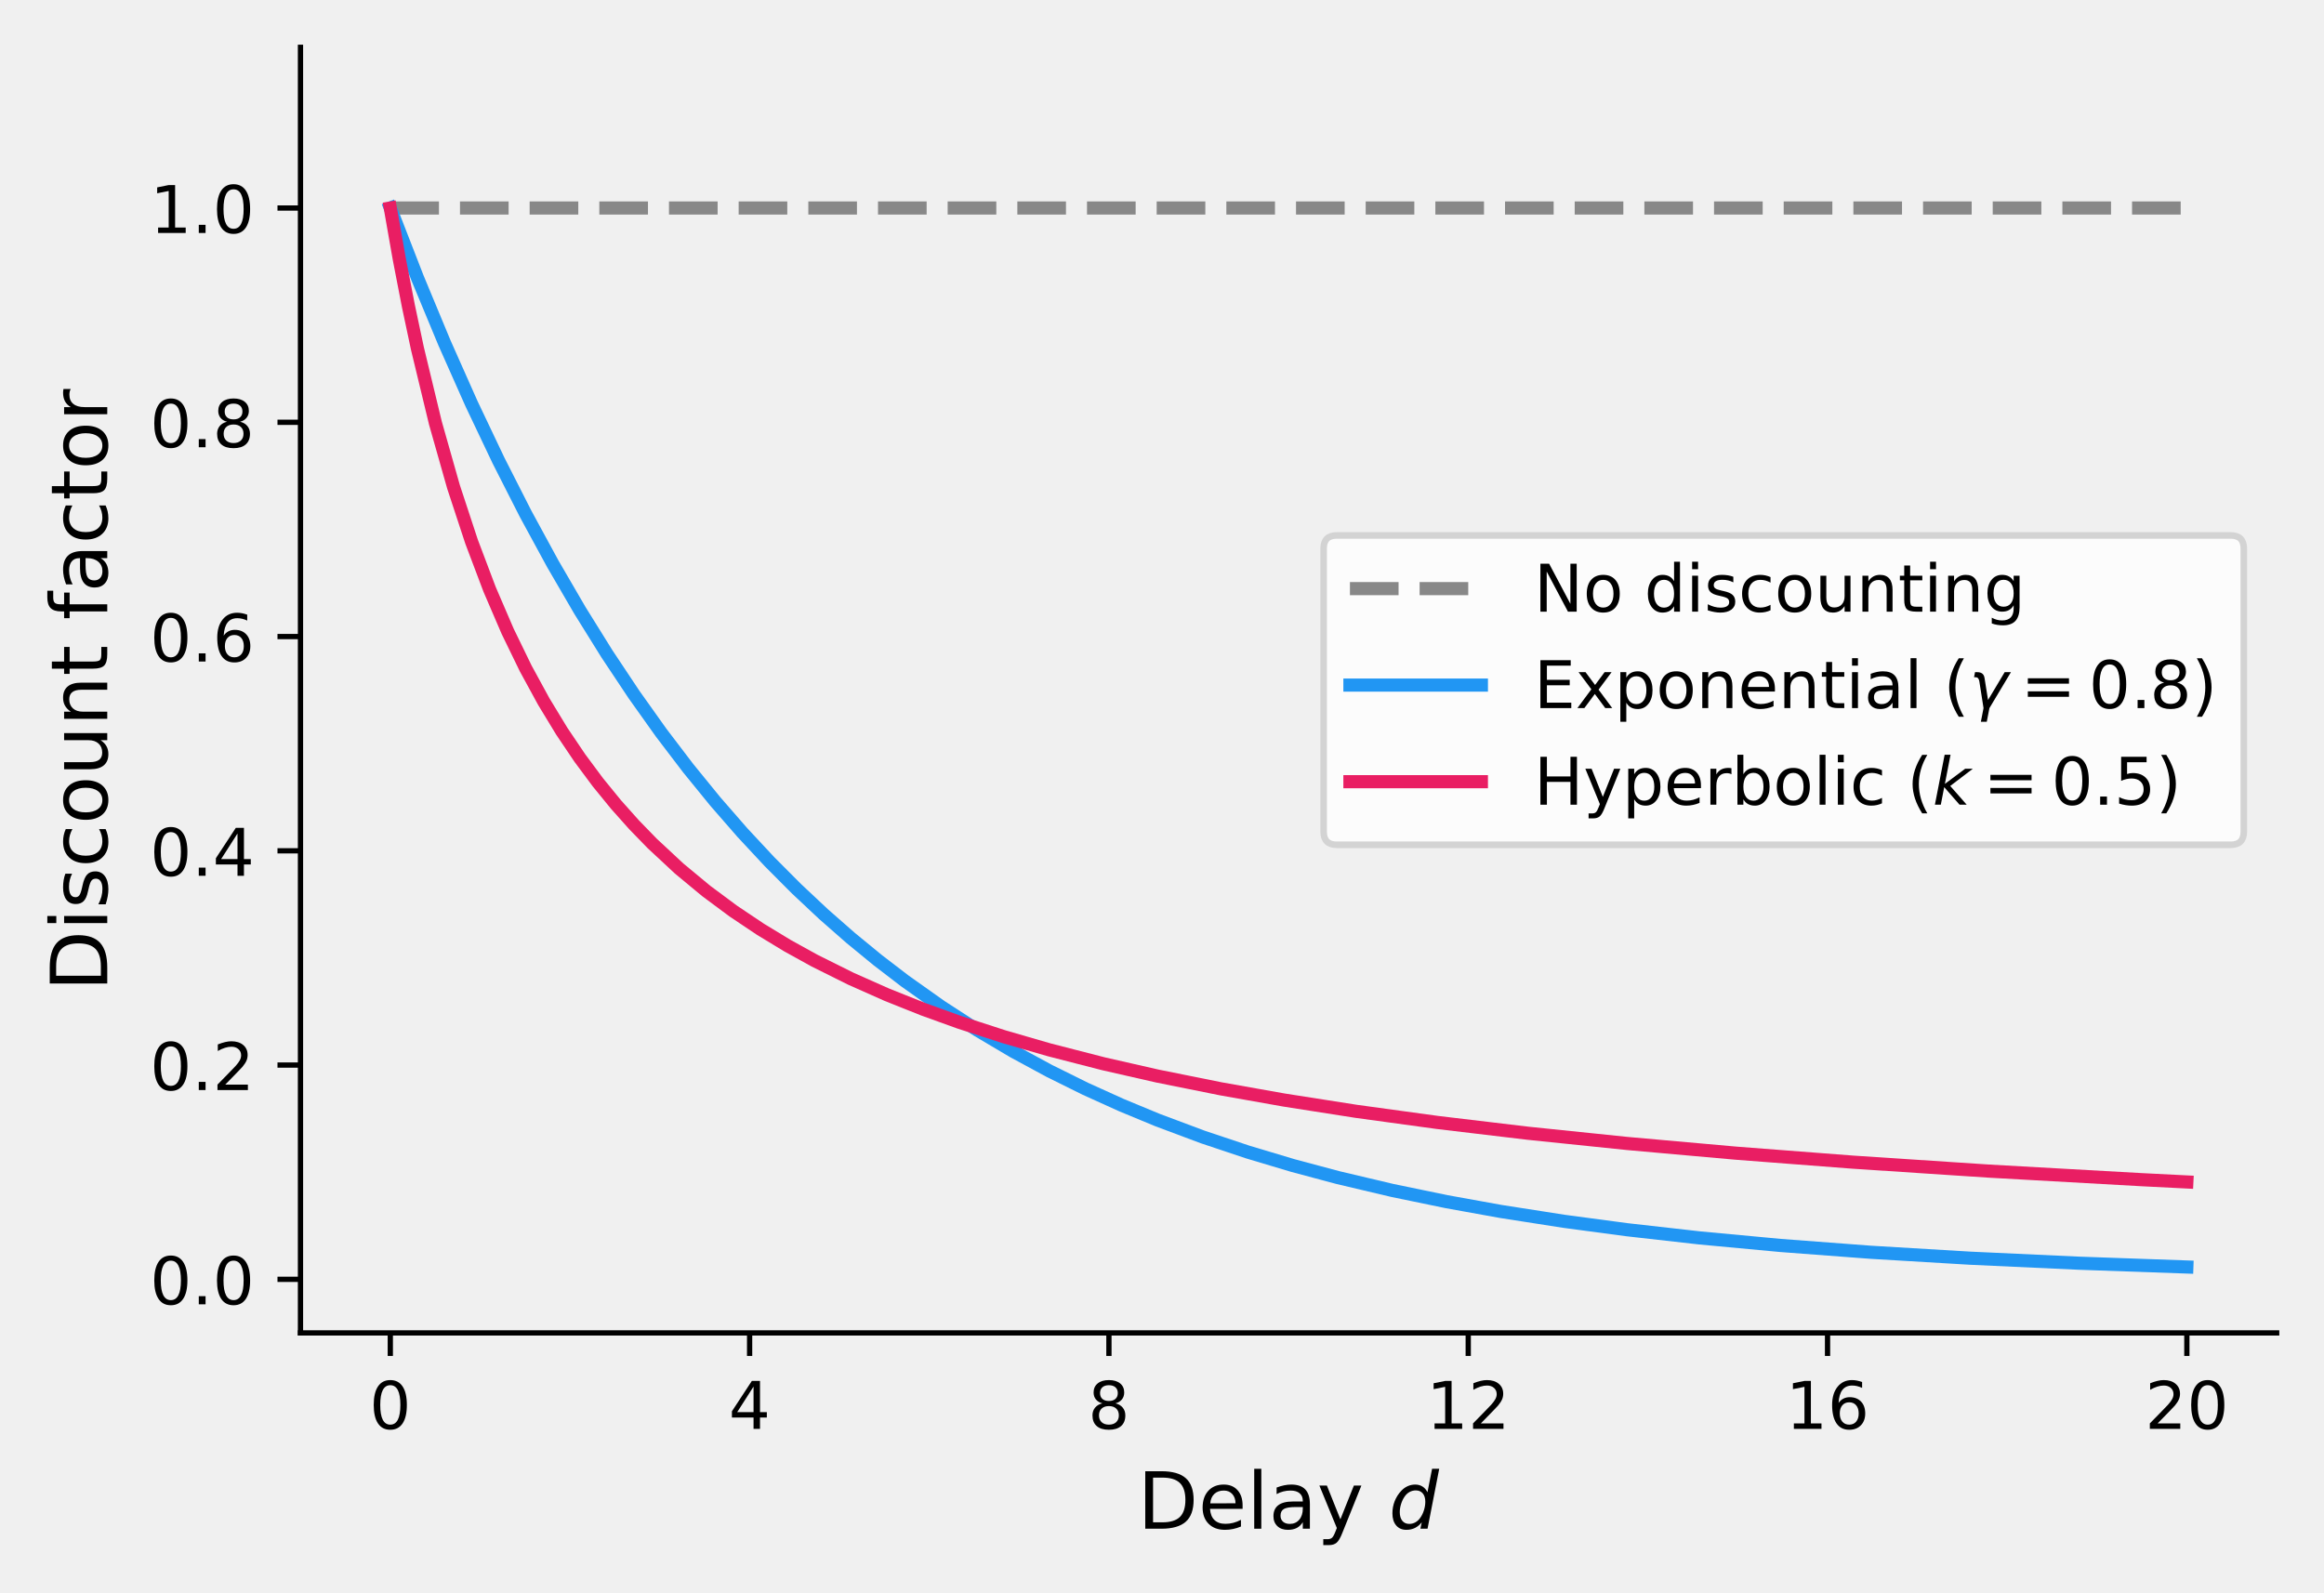
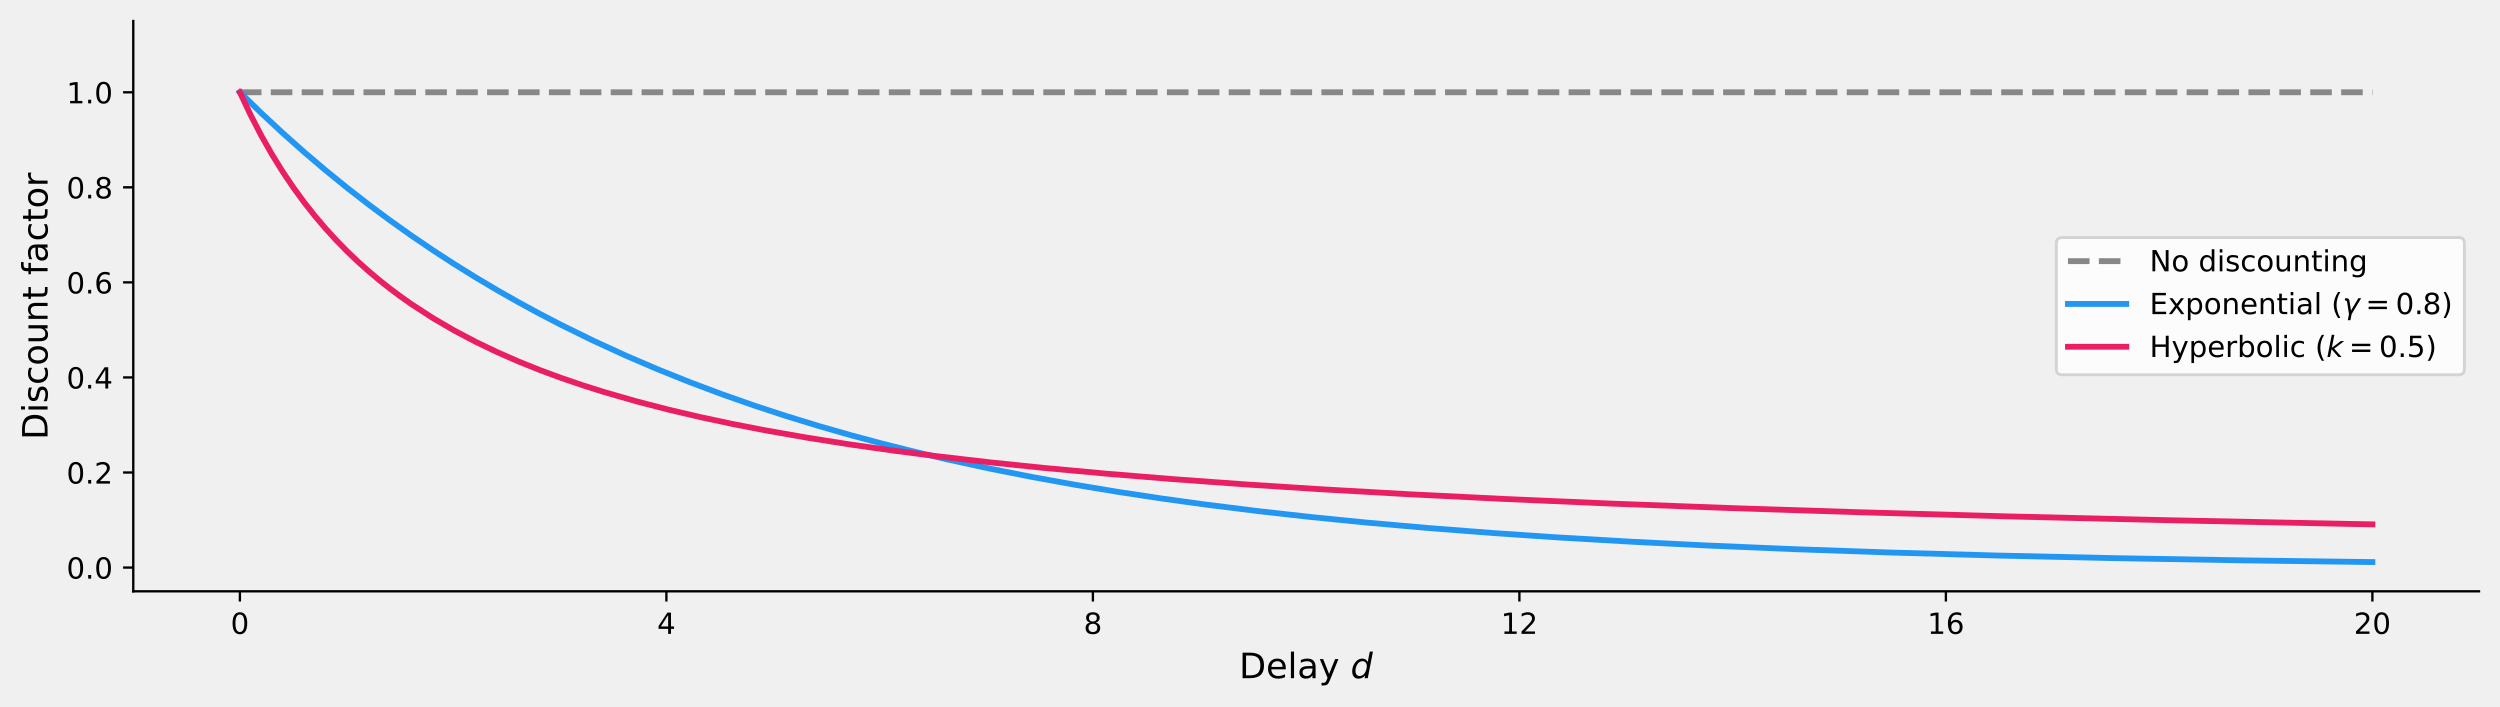
- <svg xmlns="http://www.w3.org/2000/svg" xmlns:xlink="http://www.w3.org/1999/xlink" width="353.587pt" height="242.358pt" viewBox="0 0 353.587 242.358" version="1.1">
+ <svg xmlns="http://www.w3.org/2000/svg" xmlns:xlink="http://www.w3.org/1999/xlink" width="857.587pt" height="242.358pt" viewBox="0 0 857.587 242.358" version="1.1">
  <defs>
    <style type="text/css">*{stroke-linejoin: round; stroke-linecap: butt}</style>
  </defs>
  <g id="figure_1">
    <g id="patch_1">
-       <path d="M 0 242.358  L 353.587 242.358  L 353.587 0  L 0 0  L 0 242.358  z " style="fill: none" />
+       <path d="M 0 242.358  L 857.587 242.358  L 857.587 0  L 0 0  L 0 242.358  z " style="fill: none" />
    </g>
    <g id="axes_1">
      <g id="patch_2">
-         <path d="M 45.717 202.84  L 346.387 202.84  L 346.387 7.2  L 45.717 7.2  L 45.717 202.84  z " style="fill: none" />
+         <path d="M 45.717 202.84  L 850.387 202.84  L 850.387 7.2  L 45.717 7.2  L 45.717 202.84  z " style="fill: none" />
      </g>
      <g id="matplotlib.axis_1">
        <g id="xtick_1">
          <g id="line2d_1">
            <defs>
-               <path id="mc871dc5af5" d="M 0 0  L 0 3.5  " style="stroke: #000000; stroke-width: 0.8" />
-             </defs>
-             <g>
-               <use xlink:href="#mc871dc5af5" x="59.384" y="202.84" style="stroke: #000000; stroke-width: 0.8" />
+               <path id="m44773ea984" d="M 0 0  L 0 3.5  " style="stroke: #000000; stroke-width: 0.8" />
+             </defs>
+             <g>
+               <use xlink:href="#m44773ea984" x="82.293" y="202.84" style="stroke: #000000; stroke-width: 0.8" />
            </g>
          </g>
          <g id="text_1">
-             <g transform="translate(56.20244 217.4384) scale(0.1 -0.1)">
+             <g transform="translate(79.11153 217.4384) scale(0.1 -0.1)">
              <defs>
                <path id="DejaVuSans-30" d="M 2034 4250  Q 1547 4250 1301 3770  Q 1056 3291 1056 2328  Q 1056 1369 1301 889  Q 1547 409 2034 409  Q 2525 409 2770 889  Q 3016 1369 3016 2328  Q 3016 3291 2770 3770  Q 2525 4250 2034 4250  z M 2034 4750  Q 2819 4750 3233 4129  Q 3647 3509 3647 2328  Q 3647 1150 3233 529  Q 2819 -91 2034 -91  Q 1250 -91 836 529  Q 422 1150 422 2328  Q 422 3509 836 4129  Q 1250 4750 2034 4750  z " transform="scale(0.015625)" />
              </defs>
              <use xlink:href="#DejaVuSans-30" />
            </g>
          </g>
        </g>
        <g id="xtick_2">
          <g id="line2d_2">
            <g>
-               <use xlink:href="#mc871dc5af5" x="114.051" y="202.84" style="stroke: #000000; stroke-width: 0.8" />
+               <use xlink:href="#m44773ea984" x="228.596" y="202.84" style="stroke: #000000; stroke-width: 0.8" />
            </g>
          </g>
          <g id="text_2">
-             <g transform="translate(110.8697 217.4384) scale(0.1 -0.1)">
+             <g transform="translate(225.4152 217.4384) scale(0.1 -0.1)">
              <defs>
                <path id="DejaVuSans-34" d="M 2419 4116  L 825 1625  L 2419 1625  L 2419 4116  z M 2253 4666  L 3047 4666  L 3047 1625  L 3713 1625  L 3713 1100  L 3047 1100  L 3047 0  L 2419 0  L 2419 1100  L 313 1100  L 313 1709  L 2253 4666  z " transform="scale(0.015625)" />
              </defs>
              <use xlink:href="#DejaVuSans-34" />
            </g>
          </g>
        </g>
        <g id="xtick_3">
          <g id="line2d_3">
            <g>
-               <use xlink:href="#mc871dc5af5" x="168.718" y="202.84" style="stroke: #000000; stroke-width: 0.8" />
+               <use xlink:href="#m44773ea984" x="374.9" y="202.84" style="stroke: #000000; stroke-width: 0.8" />
            </g>
          </g>
          <g id="text_3">
-             <g transform="translate(165.537 217.4384) scale(0.1 -0.1)">
+             <g transform="translate(371.7188 217.4384) scale(0.1 -0.1)">
              <defs>
                <path id="DejaVuSans-38" d="M 2034 2216  Q 1584 2216 1326 1975  Q 1069 1734 1069 1313  Q 1069 891 1326 650  Q 1584 409 2034 409  Q 2484 409 2743 651  Q 3003 894 3003 1313  Q 3003 1734 2745 1975  Q 2488 2216 2034 2216  z M 1403 2484  Q 997 2584 770 2862  Q 544 3141 544 3541  Q 544 4100 942 4425  Q 1341 4750 2034 4750  Q 2731 4750 3128 4425  Q 3525 4100 3525 3541  Q 3525 3141 3298 2862  Q 3072 2584 2669 2484  Q 3125 2378 3379 2068  Q 3634 1759 3634 1313  Q 3634 634 3220 271  Q 2806 -91 2034 -91  Q 1263 -91 848 271  Q 434 634 434 1313  Q 434 1759 690 2068  Q 947 2378 1403 2484  z M 1172 3481  Q 1172 3119 1398 2916  Q 1625 2713 2034 2713  Q 2441 2713 2670 2916  Q 2900 3119 2900 3481  Q 2900 3844 2670 4047  Q 2441 4250 2034 4250  Q 1625 4250 1398 4047  Q 1172 3844 1172 3481  z " transform="scale(0.015625)" />
              </defs>
              <use xlink:href="#DejaVuSans-38" />
            </g>
          </g>
        </g>
        <g id="xtick_4">
          <g id="line2d_4">
            <g>
-               <use xlink:href="#mc871dc5af5" x="223.386" y="202.84" style="stroke: #000000; stroke-width: 0.8" />
+               <use xlink:href="#m44773ea984" x="521.204" y="202.84" style="stroke: #000000; stroke-width: 0.8" />
            </g>
          </g>
          <g id="text_4">
-             <g transform="translate(217.023 217.4384) scale(0.1 -0.1)">
+             <g transform="translate(514.8412 217.4384) scale(0.1 -0.1)">
              <defs>
                <path id="DejaVuSans-31" d="M 794 531  L 1825 531  L 1825 4091  L 703 3866  L 703 4441  L 1819 4666  L 2450 4666  L 2450 531  L 3481 531  L 3481 0  L 794 0  L 794 531  z " transform="scale(0.015625)" />
                <path id="DejaVuSans-32" d="M 1228 531  L 3431 531  L 3431 0  L 469 0  L 469 531  Q 828 903 1448 1529  Q 2069 2156 2228 2338  Q 2531 2678 2651 2914  Q 2772 3150 2772 3378  Q 2772 3750 2511 3984  Q 2250 4219 1831 4219  Q 1534 4219 1204 4116  Q 875 4013 500 3803  L 500 4441  Q 881 4594 1212 4672  Q 1544 4750 1819 4750  Q 2544 4750 2975 4387  Q 3406 4025 3406 3419  Q 3406 3131 3298 2873  Q 3191 2616 2906 2266  Q 2828 2175 2409 1742  Q 1991 1309 1228 531  z " transform="scale(0.015625)" />
              </defs>
              <use xlink:href="#DejaVuSans-31" />
              <use xlink:href="#DejaVuSans-32" x="63.623" />
            </g>
          </g>
        </g>
        <g id="xtick_5">
          <g id="line2d_5">
            <g>
-               <use xlink:href="#mc871dc5af5" x="278.053" y="202.84" style="stroke: #000000; stroke-width: 0.8" />
+               <use xlink:href="#m44773ea984" x="667.507" y="202.84" style="stroke: #000000; stroke-width: 0.8" />
            </g>
          </g>
          <g id="text_5">
-             <g transform="translate(271.6903 217.4384) scale(0.1 -0.1)">
+             <g transform="translate(661.1448 217.4384) scale(0.1 -0.1)">
              <defs>
                <path id="DejaVuSans-36" d="M 2113 2584  Q 1688 2584 1439 2293  Q 1191 2003 1191 1497  Q 1191 994 1439 701  Q 1688 409 2113 409  Q 2538 409 2786 701  Q 3034 994 3034 1497  Q 3034 2003 2786 2293  Q 2538 2584 2113 2584  z M 3366 4563  L 3366 3988  Q 3128 4100 2886 4159  Q 2644 4219 2406 4219  Q 1781 4219 1451 3797  Q 1122 3375 1075 2522  Q 1259 2794 1537 2939  Q 1816 3084 2150 3084  Q 2853 3084 3261 2657  Q 3669 2231 3669 1497  Q 3669 778 3244 343  Q 2819 -91 2113 -91  Q 1303 -91 875 529  Q 447 1150 447 2328  Q 447 3434 972 4092  Q 1497 4750 2381 4750  Q 2619 4750 2861 4703  Q 3103 4656 3366 4563  z " transform="scale(0.015625)" />
              </defs>
              <use xlink:href="#DejaVuSans-31" />
              <use xlink:href="#DejaVuSans-36" x="63.623" />
            </g>
          </g>
        </g>
        <g id="xtick_6">
          <g id="line2d_6">
            <g>
-               <use xlink:href="#mc871dc5af5" x="332.72" y="202.84" style="stroke: #000000; stroke-width: 0.8" />
+               <use xlink:href="#m44773ea984" x="813.811" y="202.84" style="stroke: #000000; stroke-width: 0.8" />
            </g>
          </g>
          <g id="text_6">
-             <g transform="translate(326.3576 217.4384) scale(0.1 -0.1)">
+             <g transform="translate(807.4485 217.4384) scale(0.1 -0.1)">
              <use xlink:href="#DejaVuSans-32" />
              <use xlink:href="#DejaVuSans-30" x="63.623" />
            </g>
          </g>
        </g>
        <g id="text_7">
-           <g transform="translate(173.0719 232.6381) scale(0.12 -0.12)">
+           <g transform="translate(425.0719 232.6381) scale(0.12 -0.12)">
            <defs>
              <path id="DejaVuSans-44" d="M 1259 4147  L 1259 519  L 2022 519  Q 2988 519 3436 956  Q 3884 1394 3884 2338  Q 3884 3275 3436 3711  Q 2988 4147 2022 4147  L 1259 4147  z M 628 4666  L 1925 4666  Q 3281 4666 3915 4102  Q 4550 3538 4550 2338  Q 4550 1131 3912 565  Q 3275 0 1925 0  L 628 0  L 628 4666  z " transform="scale(0.015625)" />
              <path id="DejaVuSans-65" d="M 3597 1894  L 3597 1613  L 953 1613  Q 991 1019 1311 708  Q 1631 397 2203 397  Q 2534 397 2845 478  Q 3156 559 3463 722  L 3463 178  Q 3153 47 2828 -22  Q 2503 -91 2169 -91  Q 1331 -91 842 396  Q 353 884 353 1716  Q 353 2575 817 3079  Q 1281 3584 2069 3584  Q 2775 3584 3186 3129  Q 3597 2675 3597 1894  z M 3022 2063  Q 3016 2534 2758 2815  Q 2500 3097 2075 3097  Q 1594 3097 1305 2825  Q 1016 2553 972 2059  L 3022 2063  z " transform="scale(0.015625)" />
              <path id="DejaVuSans-6c" d="M 603 4863  L 1178 4863  L 1178 0  L 603 0  L 603 4863  z " transform="scale(0.015625)" />
              <path id="DejaVuSans-61" d="M 2194 1759  Q 1497 1759 1228 1600  Q 959 1441 959 1056  Q 959 750 1161 570  Q 1363 391 1709 391  Q 2188 391 2477 730  Q 2766 1069 2766 1631  L 2766 1759  L 2194 1759  z M 3341 1997  L 3341 0  L 2766 0  L 2766 531  Q 2569 213 2275 61  Q 1981 -91 1556 -91  Q 1019 -91 701 211  Q 384 513 384 1019  Q 384 1609 779 1909  Q 1175 2209 1959 2209  L 2766 2209  L 2766 2266  Q 2766 2663 2505 2880  Q 2244 3097 1772 3097  Q 1472 3097 1187 3025  Q 903 2953 641 2809  L 641 3341  Q 956 3463 1253 3523  Q 1550 3584 1831 3584  Q 2591 3584 2966 3190  Q 3341 2797 3341 1997  z " transform="scale(0.015625)" />
              <path id="DejaVuSans-79" d="M 2059 -325  Q 1816 -950 1584 -1140  Q 1353 -1331 966 -1331  L 506 -1331  L 506 -850  L 844 -850  Q 1081 -850 1212 -737  Q 1344 -625 1503 -206  L 1606 56  L 191 3500  L 800 3500  L 1894 763  L 2988 3500  L 3597 3500  L 2059 -325  z " transform="scale(0.015625)" />
              <path id="DejaVuSans-20" transform="scale(0.015625)" />
              <path id="DejaVuSans-Oblique-64" d="M 2675 525  Q 2444 222 2128 65  Q 1813 -91 1428 -91  Q 903 -91 598 267  Q 294 625 294 1247  Q 294 1766 478 2236  Q 663 2706 1013 3078  Q 1244 3325 1534 3454  Q 1825 3584 2144 3584  Q 2481 3584 2739 3421  Q 2997 3259 3138 2956  L 3513 4863  L 4091 4863  L 3144 0  L 2566 0  L 2675 525  z M 891 1350  Q 891 897 1095 644  Q 1300 391 1663 391  Q 1931 391 2161 520  Q 2391 650 2566 903  Q 2750 1166 2856 1509  Q 2963 1853 2963 2188  Q 2963 2622 2758 2865  Q 2553 3109 2194 3109  Q 1922 3109 1687 2981  Q 1453 2853 1288 2613  Q 1106 2353 998 2009  Q 891 1666 891 1350  z " transform="scale(0.015625)" />
            </defs>
            <use xlink:href="#DejaVuSans-44" transform="translate(0 0.015625)" />
            <use xlink:href="#DejaVuSans-65" transform="translate(77.00195 0.015625)" />
            <use xlink:href="#DejaVuSans-6c" transform="translate(138.5254 0.015625)" />
            <use xlink:href="#DejaVuSans-61" transform="translate(166.3086 0.015625)" />
            <use xlink:href="#DejaVuSans-79" transform="translate(227.5879 0.015625)" />
            <use xlink:href="#DejaVuSans-20" transform="translate(286.7676 0.015625)" />
            <use xlink:href="#DejaVuSans-Oblique-64" transform="translate(318.5547 0.015625)" />
          </g>
        </g>
      </g>
      <g id="matplotlib.axis_2">
        <g id="ytick_1">
          <g id="line2d_7">
            <defs>
-               <path id="mb4f9127bdb" d="M 0 0  L -3.5 0  " style="stroke: #000000; stroke-width: 0.8" />
-             </defs>
-             <g>
-               <use xlink:href="#mb4f9127bdb" x="45.717" y="194.688" style="stroke: #000000; stroke-width: 0.8" />
+               <path id="mc99b17e23e" d="M 0 0  L -3.5 0  " style="stroke: #000000; stroke-width: 0.8" />
+             </defs>
+             <g>
+               <use xlink:href="#mc99b17e23e" x="45.717" y="194.688" style="stroke: #000000; stroke-width: 0.8" />
            </g>
          </g>
          <g id="text_8">
            <g transform="translate(22.81375 198.4876) scale(0.1 -0.1)">
              <defs>
                <path id="DejaVuSans-2e" d="M 684 794  L 1344 794  L 1344 0  L 684 0  L 684 794  z " transform="scale(0.015625)" />
              </defs>
              <use xlink:href="#DejaVuSans-30" />
              <use xlink:href="#DejaVuSans-2e" x="63.623" />
              <use xlink:href="#DejaVuSans-30" x="95.41" />
            </g>
          </g>
        </g>
        <g id="ytick_2">
          <g id="line2d_8">
            <g>
-               <use xlink:href="#mb4f9127bdb" x="45.717" y="162.082" style="stroke: #000000; stroke-width: 0.8" />
+               <use xlink:href="#mc99b17e23e" x="45.717" y="162.082" style="stroke: #000000; stroke-width: 0.8" />
            </g>
          </g>
          <g id="text_9">
            <g transform="translate(22.81375 165.8809) scale(0.1 -0.1)">
              <use xlink:href="#DejaVuSans-30" />
              <use xlink:href="#DejaVuSans-2e" x="63.623" />
              <use xlink:href="#DejaVuSans-32" x="95.41" />
            </g>
          </g>
        </g>
        <g id="ytick_3">
          <g id="line2d_9">
            <g>
-               <use xlink:href="#mb4f9127bdb" x="45.717" y="129.475" style="stroke: #000000; stroke-width: 0.8" />
+               <use xlink:href="#mc99b17e23e" x="45.717" y="129.475" style="stroke: #000000; stroke-width: 0.8" />
            </g>
          </g>
          <g id="text_10">
            <g transform="translate(22.81375 133.2742) scale(0.1 -0.1)">
              <use xlink:href="#DejaVuSans-30" />
              <use xlink:href="#DejaVuSans-2e" x="63.623" />
              <use xlink:href="#DejaVuSans-34" x="95.41" />
            </g>
          </g>
        </g>
        <g id="ytick_4">
          <g id="line2d_10">
            <g>
-               <use xlink:href="#mb4f9127bdb" x="45.717" y="96.868" style="stroke: #000000; stroke-width: 0.8" />
+               <use xlink:href="#mc99b17e23e" x="45.717" y="96.868" style="stroke: #000000; stroke-width: 0.8" />
            </g>
          </g>
          <g id="text_11">
            <g transform="translate(22.81375 100.6676) scale(0.1 -0.1)">
              <use xlink:href="#DejaVuSans-30" />
              <use xlink:href="#DejaVuSans-2e" x="63.623" />
              <use xlink:href="#DejaVuSans-36" x="95.41" />
            </g>
          </g>
        </g>
        <g id="ytick_5">
          <g id="line2d_11">
            <g>
-               <use xlink:href="#mb4f9127bdb" x="45.717" y="64.262" style="stroke: #000000; stroke-width: 0.8" />
+               <use xlink:href="#mc99b17e23e" x="45.717" y="64.262" style="stroke: #000000; stroke-width: 0.8" />
            </g>
          </g>
          <g id="text_12">
            <g transform="translate(22.81375 68.06088) scale(0.1 -0.1)">
              <use xlink:href="#DejaVuSans-30" />
              <use xlink:href="#DejaVuSans-2e" x="63.623" />
              <use xlink:href="#DejaVuSans-38" x="95.41" />
            </g>
          </g>
        </g>
        <g id="ytick_6">
          <g id="line2d_12">
            <g>
-               <use xlink:href="#mb4f9127bdb" x="45.717" y="31.655" style="stroke: #000000; stroke-width: 0.8" />
+               <use xlink:href="#mc99b17e23e" x="45.717" y="31.655" style="stroke: #000000; stroke-width: 0.8" />
            </g>
          </g>
          <g id="text_13">
            <g transform="translate(22.81375 35.45422) scale(0.1 -0.1)">
              <use xlink:href="#DejaVuSans-31" />
              <use xlink:href="#DejaVuSans-2e" x="63.623" />
              <use xlink:href="#DejaVuSans-30" x="95.41" />
            </g>
          </g>
        </g>
        <g id="text_14">
          <g transform="translate(16.31812 150.845) rotate(-90) scale(0.12 -0.12)">
            <defs>
              <path id="DejaVuSans-69" d="M 603 3500  L 1178 3500  L 1178 0  L 603 0  L 603 3500  z M 603 4863  L 1178 4863  L 1178 4134  L 603 4134  L 603 4863  z " transform="scale(0.015625)" />
              <path id="DejaVuSans-73" d="M 2834 3397  L 2834 2853  Q 2591 2978 2328 3040  Q 2066 3103 1784 3103  Q 1356 3103 1142 2972  Q 928 2841 928 2578  Q 928 2378 1081 2264  Q 1234 2150 1697 2047  L 1894 2003  Q 2506 1872 2764 1633  Q 3022 1394 3022 966  Q 3022 478 2636 193  Q 2250 -91 1575 -91  Q 1294 -91 989 -36  Q 684 19 347 128  L 347 722  Q 666 556 975 473  Q 1284 391 1588 391  Q 1994 391 2212 530  Q 2431 669 2431 922  Q 2431 1156 2273 1281  Q 2116 1406 1581 1522  L 1381 1569  Q 847 1681 609 1914  Q 372 2147 372 2553  Q 372 3047 722 3315  Q 1072 3584 1716 3584  Q 2034 3584 2315 3537  Q 2597 3491 2834 3397  z " transform="scale(0.015625)" />
              <path id="DejaVuSans-63" d="M 3122 3366  L 3122 2828  Q 2878 2963 2633 3030  Q 2388 3097 2138 3097  Q 1578 3097 1268 2742  Q 959 2388 959 1747  Q 959 1106 1268 751  Q 1578 397 2138 397  Q 2388 397 2633 464  Q 2878 531 3122 666  L 3122 134  Q 2881 22 2623 -34  Q 2366 -91 2075 -91  Q 1284 -91 818 406  Q 353 903 353 1747  Q 353 2603 823 3093  Q 1294 3584 2113 3584  Q 2378 3584 2631 3529  Q 2884 3475 3122 3366  z " transform="scale(0.015625)" />
              <path id="DejaVuSans-6f" d="M 1959 3097  Q 1497 3097 1228 2736  Q 959 2375 959 1747  Q 959 1119 1226 758  Q 1494 397 1959 397  Q 2419 397 2687 759  Q 2956 1122 2956 1747  Q 2956 2369 2687 2733  Q 2419 3097 1959 3097  z M 1959 3584  Q 2709 3584 3137 3096  Q 3566 2609 3566 1747  Q 3566 888 3137 398  Q 2709 -91 1959 -91  Q 1206 -91 779 398  Q 353 888 353 1747  Q 353 2609 779 3096  Q 1206 3584 1959 3584  z " transform="scale(0.015625)" />
              <path id="DejaVuSans-75" d="M 544 1381  L 544 3500  L 1119 3500  L 1119 1403  Q 1119 906 1312 657  Q 1506 409 1894 409  Q 2359 409 2629 706  Q 2900 1003 2900 1516  L 2900 3500  L 3475 3500  L 3475 0  L 2900 0  L 2900 538  Q 2691 219 2414 64  Q 2138 -91 1772 -91  Q 1169 -91 856 284  Q 544 659 544 1381  z M 1991 3584  L 1991 3584  z " transform="scale(0.015625)" />
              <path id="DejaVuSans-6e" d="M 3513 2113  L 3513 0  L 2938 0  L 2938 2094  Q 2938 2591 2744 2837  Q 2550 3084 2163 3084  Q 1697 3084 1428 2787  Q 1159 2491 1159 1978  L 1159 0  L 581 0  L 581 3500  L 1159 3500  L 1159 2956  Q 1366 3272 1645 3428  Q 1925 3584 2291 3584  Q 2894 3584 3203 3211  Q 3513 2838 3513 2113  z " transform="scale(0.015625)" />
              <path id="DejaVuSans-74" d="M 1172 4494  L 1172 3500  L 2356 3500  L 2356 3053  L 1172 3053  L 1172 1153  Q 1172 725 1289 603  Q 1406 481 1766 481  L 2356 481  L 2356 0  L 1766 0  Q 1100 0 847 248  Q 594 497 594 1153  L 594 3053  L 172 3053  L 172 3500  L 594 3500  L 594 4494  L 1172 4494  z " transform="scale(0.015625)" />
              <path id="DejaVuSans-66" d="M 2375 4863  L 2375 4384  L 1825 4384  Q 1516 4384 1395 4259  Q 1275 4134 1275 3809  L 1275 3500  L 2222 3500  L 2222 3053  L 1275 3053  L 1275 0  L 697 0  L 697 3053  L 147 3053  L 147 3500  L 697 3500  L 697 3744  Q 697 4328 969 4595  Q 1241 4863 1831 4863  L 2375 4863  z " transform="scale(0.015625)" />
              <path id="DejaVuSans-72" d="M 2631 2963  Q 2534 3019 2420 3045  Q 2306 3072 2169 3072  Q 1681 3072 1420 2755  Q 1159 2438 1159 1844  L 1159 0  L 581 0  L 581 3500  L 1159 3500  L 1159 2956  Q 1341 3275 1631 3429  Q 1922 3584 2338 3584  Q 2397 3584 2469 3576  Q 2541 3569 2628 3553  L 2631 2963  z " transform="scale(0.015625)" />
            </defs>
            <use xlink:href="#DejaVuSans-44" />
            <use xlink:href="#DejaVuSans-69" x="77.002" />
            <use xlink:href="#DejaVuSans-73" x="104.785" />
            <use xlink:href="#DejaVuSans-63" x="156.885" />
            <use xlink:href="#DejaVuSans-6f" x="211.865" />
            <use xlink:href="#DejaVuSans-75" x="273.047" />
            <use xlink:href="#DejaVuSans-6e" x="336.426" />
            <use xlink:href="#DejaVuSans-74" x="399.805" />
            <use xlink:href="#DejaVuSans-20" x="439.014" />
            <use xlink:href="#DejaVuSans-66" x="470.801" />
            <use xlink:href="#DejaVuSans-61" x="506.006" />
            <use xlink:href="#DejaVuSans-63" x="567.285" />
            <use xlink:href="#DejaVuSans-74" x="622.266" />
            <use xlink:href="#DejaVuSans-6f" x="661.475" />
            <use xlink:href="#DejaVuSans-72" x="722.656" />
          </g>
        </g>
      </g>
      <g id="line2d_13">
-         <path d="M 59.384 31.655  L 332.72 31.655  L 332.72 31.655  " clip-path="url(#p041b7936a4)" style="fill: none; stroke-dasharray: 7.4,3.2; stroke-dashoffset: 0; stroke: #888888; stroke-width: 2" />
+         <path d="M 82.293 31.655  L 813.811 31.655  L 813.811 31.655  " clip-path="url(#p160d6754fb)" style="fill: none; stroke-dasharray: 7.4,3.2; stroke-dashoffset: 0; stroke: #888888; stroke-width: 2" />
      </g>
      <g id="line2d_14">
-         <path d="M 59.384 31.655  L 63.504 42.263  L 67.625 52.181  L 71.746 61.453  L 75.866 70.122  L 79.987 78.227  L 84.108 85.805  L 88.228 92.89  L 92.349 99.513  L 96.47 105.706  L 100.59 111.496  L 104.711 116.909  L 108.831 121.969  L 112.952 126.701  L 117.073 131.125  L 121.193 135.26  L 125.314 139.127  L 129.435 142.742  L 133.555 146.122  L 137.676 149.282  L 143.17 153.178  L 148.664 156.74  L 154.159 159.996  L 159.653 162.972  L 165.147 165.694  L 170.641 168.181  L 176.135 170.456  L 183.003 173.026  L 189.871 175.324  L 196.739 177.378  L 203.606 179.214  L 211.848 181.162  L 220.089 182.865  L 228.33 184.354  L 237.945 185.855  L 247.56 187.138  L 258.548 188.378  L 270.91 189.532  L 284.646 190.568  L 299.755 191.469  L 316.237 192.228  L 332.72 192.809  L 332.72 192.809  " clip-path="url(#p041b7936a4)" style="fill: none; stroke: #2196f3; stroke-width: 2; stroke-linecap: square" />
+         <path d="M 82.293 31.655  L 89.645 38.806  L 96.997 45.643  L 104.349 52.181  L 111.701 58.431  L 119.052 64.408  L 126.404 70.122  L 133.756 75.586  L 141.108 80.81  L 148.46 85.805  L 155.812 90.581  L 163.164 95.147  L 170.516 99.513  L 177.868 103.688  L 185.22 107.679  L 192.572 111.496  L 203.6 116.909  L 214.628 121.969  L 225.656 126.701  L 236.684 131.125  L 247.711 135.26  L 258.739 139.127  L 269.767 142.742  L 280.795 146.122  L 291.823 149.282  L 302.851 152.237  L 313.879 154.999  L 324.907 157.581  L 339.611 160.765  L 354.315 163.676  L 369.019 166.337  L 383.722 168.769  L 398.426 170.993  L 413.13 173.026  L 431.51 175.324  L 449.89 177.378  L 468.27 179.214  L 490.326 181.162  L 512.381 182.865  L 534.437 184.354  L 560.169 185.855  L 585.901 187.138  L 615.309 188.378  L 648.392 189.532  L 685.152 190.568  L 725.588 191.469  L 769.699 192.228  L 813.811 192.809  L 813.811 192.809  " clip-path="url(#p160d6754fb)" style="fill: none; stroke: #2196f3; stroke-width: 2; stroke-linecap: square" />
      </g>
      <g id="line2d_15">
-         <path d="M 59.384 31.655  L 60.757 39.456  L 62.131 46.544  L 63.504 53.013  L 66.251 64.393  L 68.999 74.08  L 71.746 82.427  L 74.493 89.693  L 77.24 96.075  L 79.987 101.727  L 82.734 106.765  L 85.481 111.286  L 88.228 115.364  L 90.975 119.062  L 93.722 122.431  L 96.47 125.512  L 99.217 128.341  L 103.337 132.177  L 107.458 135.592  L 111.579 138.654  L 115.699 141.415  L 119.82 143.916  L 123.941 146.193  L 129.435 148.929  L 134.929 151.372  L 140.423 153.568  L 145.917 155.552  L 152.785 157.779  L 159.653 159.765  L 167.894 161.884  L 176.135 163.76  L 185.75 165.695  L 195.365 167.402  L 206.353 169.122  L 218.715 170.815  L 232.451 172.451  L 247.56 174.01  L 264.043 175.48  L 281.899 176.852  L 302.502 178.211  L 325.852 179.521  L 332.72 179.867  L 332.72 179.867  " clip-path="url(#p041b7936a4)" style="fill: none; stroke: #e91e63; stroke-width: 2; stroke-linecap: square" />
+         <path d="M 82.293 31.655  L 85.969 39.456  L 89.645 46.544  L 93.321 53.013  L 96.997 58.941  L 100.673 64.393  L 104.349 69.423  L 108.025 74.08  L 111.701 78.403  L 115.377 82.427  L 119.052 86.181  L 122.728 89.693  L 126.404 92.984  L 130.08 96.075  L 133.756 98.984  L 137.432 101.727  L 141.108 104.316  L 148.46 109.085  L 155.812 113.376  L 163.164 117.257  L 170.516 120.785  L 177.868 124.005  L 185.22 126.956  L 192.572 129.671  L 199.924 132.177  L 207.276 134.496  L 218.304 137.67  L 229.332 140.525  L 240.36 143.109  L 251.387 145.457  L 262.415 147.6  L 277.119 150.184  L 291.823 152.499  L 306.527 154.585  L 321.231 156.474  L 339.611 158.6  L 357.991 160.501  L 380.046 162.534  L 402.102 164.339  L 427.834 166.204  L 453.566 167.853  L 482.974 169.519  L 516.057 171.161  L 552.817 172.752  L 593.253 174.271  L 637.364 175.704  L 688.828 177.142  L 743.968 178.458  L 806.459 179.73  L 813.811 179.867  L 813.811 179.867  " clip-path="url(#p160d6754fb)" style="fill: none; stroke: #e91e63; stroke-width: 2; stroke-linecap: square" />
      </g>
      <g id="patch_3">
        <path d="M 45.717 202.84  L 45.717 7.2  " style="fill: none; stroke: #000000; stroke-width: 0.8; stroke-linejoin: miter; stroke-linecap: square" />
      </g>
      <g id="patch_4">
-         <path d="M 45.717 202.84  L 346.387 202.84  " style="fill: none; stroke: #000000; stroke-width: 0.8; stroke-linejoin: miter; stroke-linecap: square" />
+         <path d="M 45.717 202.84  L 850.387 202.84  " style="fill: none; stroke: #000000; stroke-width: 0.8; stroke-linejoin: miter; stroke-linecap: square" />
      </g>
      <g id="legend_1">
        <g id="patch_5">
-           <path d="M 203.387 128.559  L 339.387 128.559  Q 341.387 128.559 341.387 126.559  L 341.387 83.481  Q 341.387 81.481 339.387 81.481  L 203.387 81.481  Q 201.387 81.481 201.387 83.481  L 201.387 126.559  Q 201.387 128.559 203.387 128.559  z " style="fill: #ffffff; opacity: 0.8; stroke: #cccccc; stroke-linejoin: miter" />
+           <path d="M 707.387 128.559  L 843.387 128.559  Q 845.387 128.559 845.387 126.559  L 845.387 83.481  Q 845.387 81.481 843.387 81.481  L 707.387 81.481  Q 705.387 81.481 705.387 83.481  L 705.387 126.559  Q 705.387 128.559 707.387 128.559  z " style="fill: #ffffff; opacity: 0.8; stroke: #cccccc; stroke-linejoin: miter" />
        </g>
        <g id="line2d_16">
-           <path d="M 205.387 89.579  L 215.387 89.579  L 225.387 89.579  " style="fill: none; stroke-dasharray: 7.4,3.2; stroke-dashoffset: 0; stroke: #888888; stroke-width: 2" />
+           <path d="M 709.387 89.579  L 719.387 89.579  L 729.387 89.579  " style="fill: none; stroke-dasharray: 7.4,3.2; stroke-dashoffset: 0; stroke: #888888; stroke-width: 2" />
        </g>
        <g id="text_15">
-           <g transform="translate(233.3869 93.07937) scale(0.1 -0.1)">
+           <g transform="translate(737.3869 93.07937) scale(0.1 -0.1)">
            <defs>
              <path id="DejaVuSans-4e" d="M 628 4666  L 1478 4666  L 3547 763  L 3547 4666  L 4159 4666  L 4159 0  L 3309 0  L 1241 3903  L 1241 0  L 628 0  L 628 4666  z " transform="scale(0.015625)" />
              <path id="DejaVuSans-64" d="M 2906 2969  L 2906 4863  L 3481 4863  L 3481 0  L 2906 0  L 2906 525  Q 2725 213 2448 61  Q 2172 -91 1784 -91  Q 1150 -91 751 415  Q 353 922 353 1747  Q 353 2572 751 3078  Q 1150 3584 1784 3584  Q 2172 3584 2448 3432  Q 2725 3281 2906 2969  z M 947 1747  Q 947 1113 1208 752  Q 1469 391 1925 391  Q 2381 391 2643 752  Q 2906 1113 2906 1747  Q 2906 2381 2643 2742  Q 2381 3103 1925 3103  Q 1469 3103 1208 2742  Q 947 2381 947 1747  z " transform="scale(0.015625)" />
              <path id="DejaVuSans-67" d="M 2906 1791  Q 2906 2416 2648 2759  Q 2391 3103 1925 3103  Q 1463 3103 1205 2759  Q 947 2416 947 1791  Q 947 1169 1205 825  Q 1463 481 1925 481  Q 2391 481 2648 825  Q 2906 1169 2906 1791  z M 3481 434  Q 3481 -459 3084 -895  Q 2688 -1331 1869 -1331  Q 1566 -1331 1297 -1286  Q 1028 -1241 775 -1147  L 775 -588  Q 1028 -725 1275 -790  Q 1522 -856 1778 -856  Q 2344 -856 2625 -561  Q 2906 -266 2906 331  L 2906 616  Q 2728 306 2450 153  Q 2172 0 1784 0  Q 1141 0 747 490  Q 353 981 353 1791  Q 353 2603 747 3093  Q 1141 3584 1784 3584  Q 2172 3584 2450 3431  Q 2728 3278 2906 2969  L 2906 3500  L 3481 3500  L 3481 434  z " transform="scale(0.015625)" />
            </defs>
            <use xlink:href="#DejaVuSans-4e" />
            <use xlink:href="#DejaVuSans-6f" x="74.805" />
            <use xlink:href="#DejaVuSans-20" x="135.986" />
            <use xlink:href="#DejaVuSans-64" x="167.773" />
            <use xlink:href="#DejaVuSans-69" x="231.25" />
            <use xlink:href="#DejaVuSans-73" x="259.033" />
            <use xlink:href="#DejaVuSans-63" x="311.133" />
            <use xlink:href="#DejaVuSans-6f" x="366.113" />
            <use xlink:href="#DejaVuSans-75" x="427.295" />
            <use xlink:href="#DejaVuSans-6e" x="490.674" />
            <use xlink:href="#DejaVuSans-74" x="554.053" />
            <use xlink:href="#DejaVuSans-69" x="593.262" />
            <use xlink:href="#DejaVuSans-6e" x="621.045" />
            <use xlink:href="#DejaVuSans-67" x="684.424" />
          </g>
        </g>
        <g id="line2d_17">
-           <path d="M 205.387 104.259  L 215.387 104.259  L 225.387 104.259  " style="fill: none; stroke: #2196f3; stroke-width: 2; stroke-linecap: square" />
+           <path d="M 709.387 104.259  L 719.387 104.259  L 729.387 104.259  " style="fill: none; stroke: #2196f3; stroke-width: 2; stroke-linecap: square" />
        </g>
        <g id="text_16">
-           <g transform="translate(233.3869 107.7591) scale(0.1 -0.1)">
+           <g transform="translate(737.3869 107.7591) scale(0.1 -0.1)">
            <defs>
              <path id="DejaVuSans-45" d="M 628 4666  L 3578 4666  L 3578 4134  L 1259 4134  L 1259 2753  L 3481 2753  L 3481 2222  L 1259 2222  L 1259 531  L 3634 531  L 3634 0  L 628 0  L 628 4666  z " transform="scale(0.015625)" />
              <path id="DejaVuSans-78" d="M 3513 3500  L 2247 1797  L 3578 0  L 2900 0  L 1881 1375  L 863 0  L 184 0  L 1544 1831  L 300 3500  L 978 3500  L 1906 2253  L 2834 3500  L 3513 3500  z " transform="scale(0.015625)" />
              <path id="DejaVuSans-70" d="M 1159 525  L 1159 -1331  L 581 -1331  L 581 3500  L 1159 3500  L 1159 2969  Q 1341 3281 1617 3432  Q 1894 3584 2278 3584  Q 2916 3584 3314 3078  Q 3713 2572 3713 1747  Q 3713 922 3314 415  Q 2916 -91 2278 -91  Q 1894 -91 1617 61  Q 1341 213 1159 525  z M 3116 1747  Q 3116 2381 2855 2742  Q 2594 3103 2138 3103  Q 1681 3103 1420 2742  Q 1159 2381 1159 1747  Q 1159 1113 1420 752  Q 1681 391 2138 391  Q 2594 391 2855 752  Q 3116 1113 3116 1747  z " transform="scale(0.015625)" />
              <path id="DejaVuSans-28" d="M 1984 4856  Q 1566 4138 1362 3434  Q 1159 2731 1159 2009  Q 1159 1288 1364 580  Q 1569 -128 1984 -844  L 1484 -844  Q 1016 -109 783 600  Q 550 1309 550 2009  Q 550 2706 781 3412  Q 1013 4119 1484 4856  L 1984 4856  z " transform="scale(0.015625)" />
              <path id="DejaVuSans-Oblique-3b3" d="M 1491 2950  L 1838 788  L 3456 3500  L 4066 3500  L 1972 0  L 1713 -1331  L 1138 -1331  L 1397 0  L 988 2613  Q 925 3006 628 3006  L 475 3006  L 569 3500  L 788 3500  Q 1403 3500 1491 2950  z " transform="scale(0.015625)" />
              <path id="DejaVuSans-3d" d="M 678 2906  L 4684 2906  L 4684 2381  L 678 2381  L 678 2906  z M 678 1631  L 4684 1631  L 4684 1100  L 678 1100  L 678 1631  z " transform="scale(0.015625)" />
              <path id="DejaVuSans-29" d="M 513 4856  L 1013 4856  Q 1481 4119 1714 3412  Q 1947 2706 1947 2009  Q 1947 1309 1714 600  Q 1481 -109 1013 -844  L 513 -844  Q 928 -128 1133 580  Q 1338 1288 1338 2009  Q 1338 2731 1133 3434  Q 928 4138 513 4856  z " transform="scale(0.015625)" />
            </defs>
            <use xlink:href="#DejaVuSans-45" transform="translate(0 0.015625)" />
            <use xlink:href="#DejaVuSans-78" transform="translate(63.18359 0.015625)" />
            <use xlink:href="#DejaVuSans-70" transform="translate(122.3633 0.015625)" />
            <use xlink:href="#DejaVuSans-6f" transform="translate(185.8398 0.015625)" />
            <use xlink:href="#DejaVuSans-6e" transform="translate(247.0215 0.015625)" />
            <use xlink:href="#DejaVuSans-65" transform="translate(310.4004 0.015625)" />
            <use xlink:href="#DejaVuSans-6e" transform="translate(371.9238 0.015625)" />
            <use xlink:href="#DejaVuSans-74" transform="translate(435.3027 0.015625)" />
            <use xlink:href="#DejaVuSans-69" transform="translate(474.5117 0.015625)" />
            <use xlink:href="#DejaVuSans-61" transform="translate(502.2949 0.015625)" />
            <use xlink:href="#DejaVuSans-6c" transform="translate(563.5742 0.015625)" />
            <use xlink:href="#DejaVuSans-20" transform="translate(591.3574 0.015625)" />
            <use xlink:href="#DejaVuSans-28" transform="translate(623.1445 0.015625)" />
            <use xlink:href="#DejaVuSans-Oblique-3b3" transform="translate(662.1582 0.015625)" />
            <use xlink:href="#DejaVuSans-3d" transform="translate(740.8203 0.015625)" />
            <use xlink:href="#DejaVuSans-30" transform="translate(844.0918 0.015625)" />
            <use xlink:href="#DejaVuSans-2e" transform="translate(907.7148 0.015625)" />
            <use xlink:href="#DejaVuSans-38" transform="translate(936.877 0.015625)" />
            <use xlink:href="#DejaVuSans-29" transform="translate(1000.5 0.015625)" />
          </g>
        </g>
        <g id="line2d_18">
-           <path d="M 205.387 118.959  L 215.387 118.959  L 225.387 118.959  " style="fill: none; stroke: #e91e63; stroke-width: 2; stroke-linecap: square" />
+           <path d="M 709.387 118.959  L 719.387 118.959  L 729.387 118.959  " style="fill: none; stroke: #e91e63; stroke-width: 2; stroke-linecap: square" />
        </g>
        <g id="text_17">
-           <g transform="translate(233.3869 122.4591) scale(0.1 -0.1)">
+           <g transform="translate(737.3869 122.4591) scale(0.1 -0.1)">
            <defs>
              <path id="DejaVuSans-48" d="M 628 4666  L 1259 4666  L 1259 2753  L 3553 2753  L 3553 4666  L 4184 4666  L 4184 0  L 3553 0  L 3553 2222  L 1259 2222  L 1259 0  L 628 0  L 628 4666  z " transform="scale(0.015625)" />
              <path id="DejaVuSans-62" d="M 3116 1747  Q 3116 2381 2855 2742  Q 2594 3103 2138 3103  Q 1681 3103 1420 2742  Q 1159 2381 1159 1747  Q 1159 1113 1420 752  Q 1681 391 2138 391  Q 2594 391 2855 752  Q 3116 1113 3116 1747  z M 1159 2969  Q 1341 3281 1617 3432  Q 1894 3584 2278 3584  Q 2916 3584 3314 3078  Q 3713 2572 3713 1747  Q 3713 922 3314 415  Q 2916 -91 2278 -91  Q 1894 -91 1617 61  Q 1341 213 1159 525  L 1159 0  L 581 0  L 581 4863  L 1159 4863  L 1159 2969  z " transform="scale(0.015625)" />
              <path id="DejaVuSans-Oblique-6b" d="M 1172 4863  L 1747 4863  L 1197 2028  L 3169 3500  L 3916 3500  L 1716 1825  L 3322 0  L 2625 0  L 1131 1709  L 800 0  L 225 0  L 1172 4863  z " transform="scale(0.015625)" />
              <path id="DejaVuSans-35" d="M 691 4666  L 3169 4666  L 3169 4134  L 1269 4134  L 1269 2991  Q 1406 3038 1543 3061  Q 1681 3084 1819 3084  Q 2600 3084 3056 2656  Q 3513 2228 3513 1497  Q 3513 744 3044 326  Q 2575 -91 1722 -91  Q 1428 -91 1123 -41  Q 819 9 494 109  L 494 744  Q 775 591 1075 516  Q 1375 441 1709 441  Q 2250 441 2565 725  Q 2881 1009 2881 1497  Q 2881 1984 2565 2268  Q 2250 2553 1709 2553  Q 1456 2553 1204 2497  Q 953 2441 691 2322  L 691 4666  z " transform="scale(0.015625)" />
            </defs>
            <use xlink:href="#DejaVuSans-48" transform="translate(0 0.015625)" />
            <use xlink:href="#DejaVuSans-79" transform="translate(75.19531 0.015625)" />
            <use xlink:href="#DejaVuSans-70" transform="translate(134.375 0.015625)" />
            <use xlink:href="#DejaVuSans-65" transform="translate(197.8516 0.015625)" />
            <use xlink:href="#DejaVuSans-72" transform="translate(259.375 0.015625)" />
            <use xlink:href="#DejaVuSans-62" transform="translate(300.4883 0.015625)" />
            <use xlink:href="#DejaVuSans-6f" transform="translate(363.9648 0.015625)" />
            <use xlink:href="#DejaVuSans-6c" transform="translate(425.1465 0.015625)" />
            <use xlink:href="#DejaVuSans-69" transform="translate(452.9297 0.015625)" />
            <use xlink:href="#DejaVuSans-63" transform="translate(480.7129 0.015625)" />
            <use xlink:href="#DejaVuSans-20" transform="translate(535.6934 0.015625)" />
            <use xlink:href="#DejaVuSans-28" transform="translate(567.4805 0.015625)" />
            <use xlink:href="#DejaVuSans-Oblique-6b" transform="translate(606.4941 0.015625)" />
            <use xlink:href="#DejaVuSans-3d" transform="translate(683.8867 0.015625)" />
            <use xlink:href="#DejaVuSans-30" transform="translate(787.1582 0.015625)" />
            <use xlink:href="#DejaVuSans-2e" transform="translate(850.7812 0.015625)" />
            <use xlink:href="#DejaVuSans-35" transform="translate(882.5684 0.015625)" />
            <use xlink:href="#DejaVuSans-29" transform="translate(946.1914 0.015625)" />
          </g>
        </g>
      </g>
    </g>
  </g>
  <defs>
-     <clipPath id="p041b7936a4">
-       <rect x="45.717" y="7.2" width="300.67" height="195.64" />
+     <clipPath id="p160d6754fb">
+       <rect x="45.717" y="7.2" width="804.67" height="195.64" />
    </clipPath>
  </defs>
</svg>
